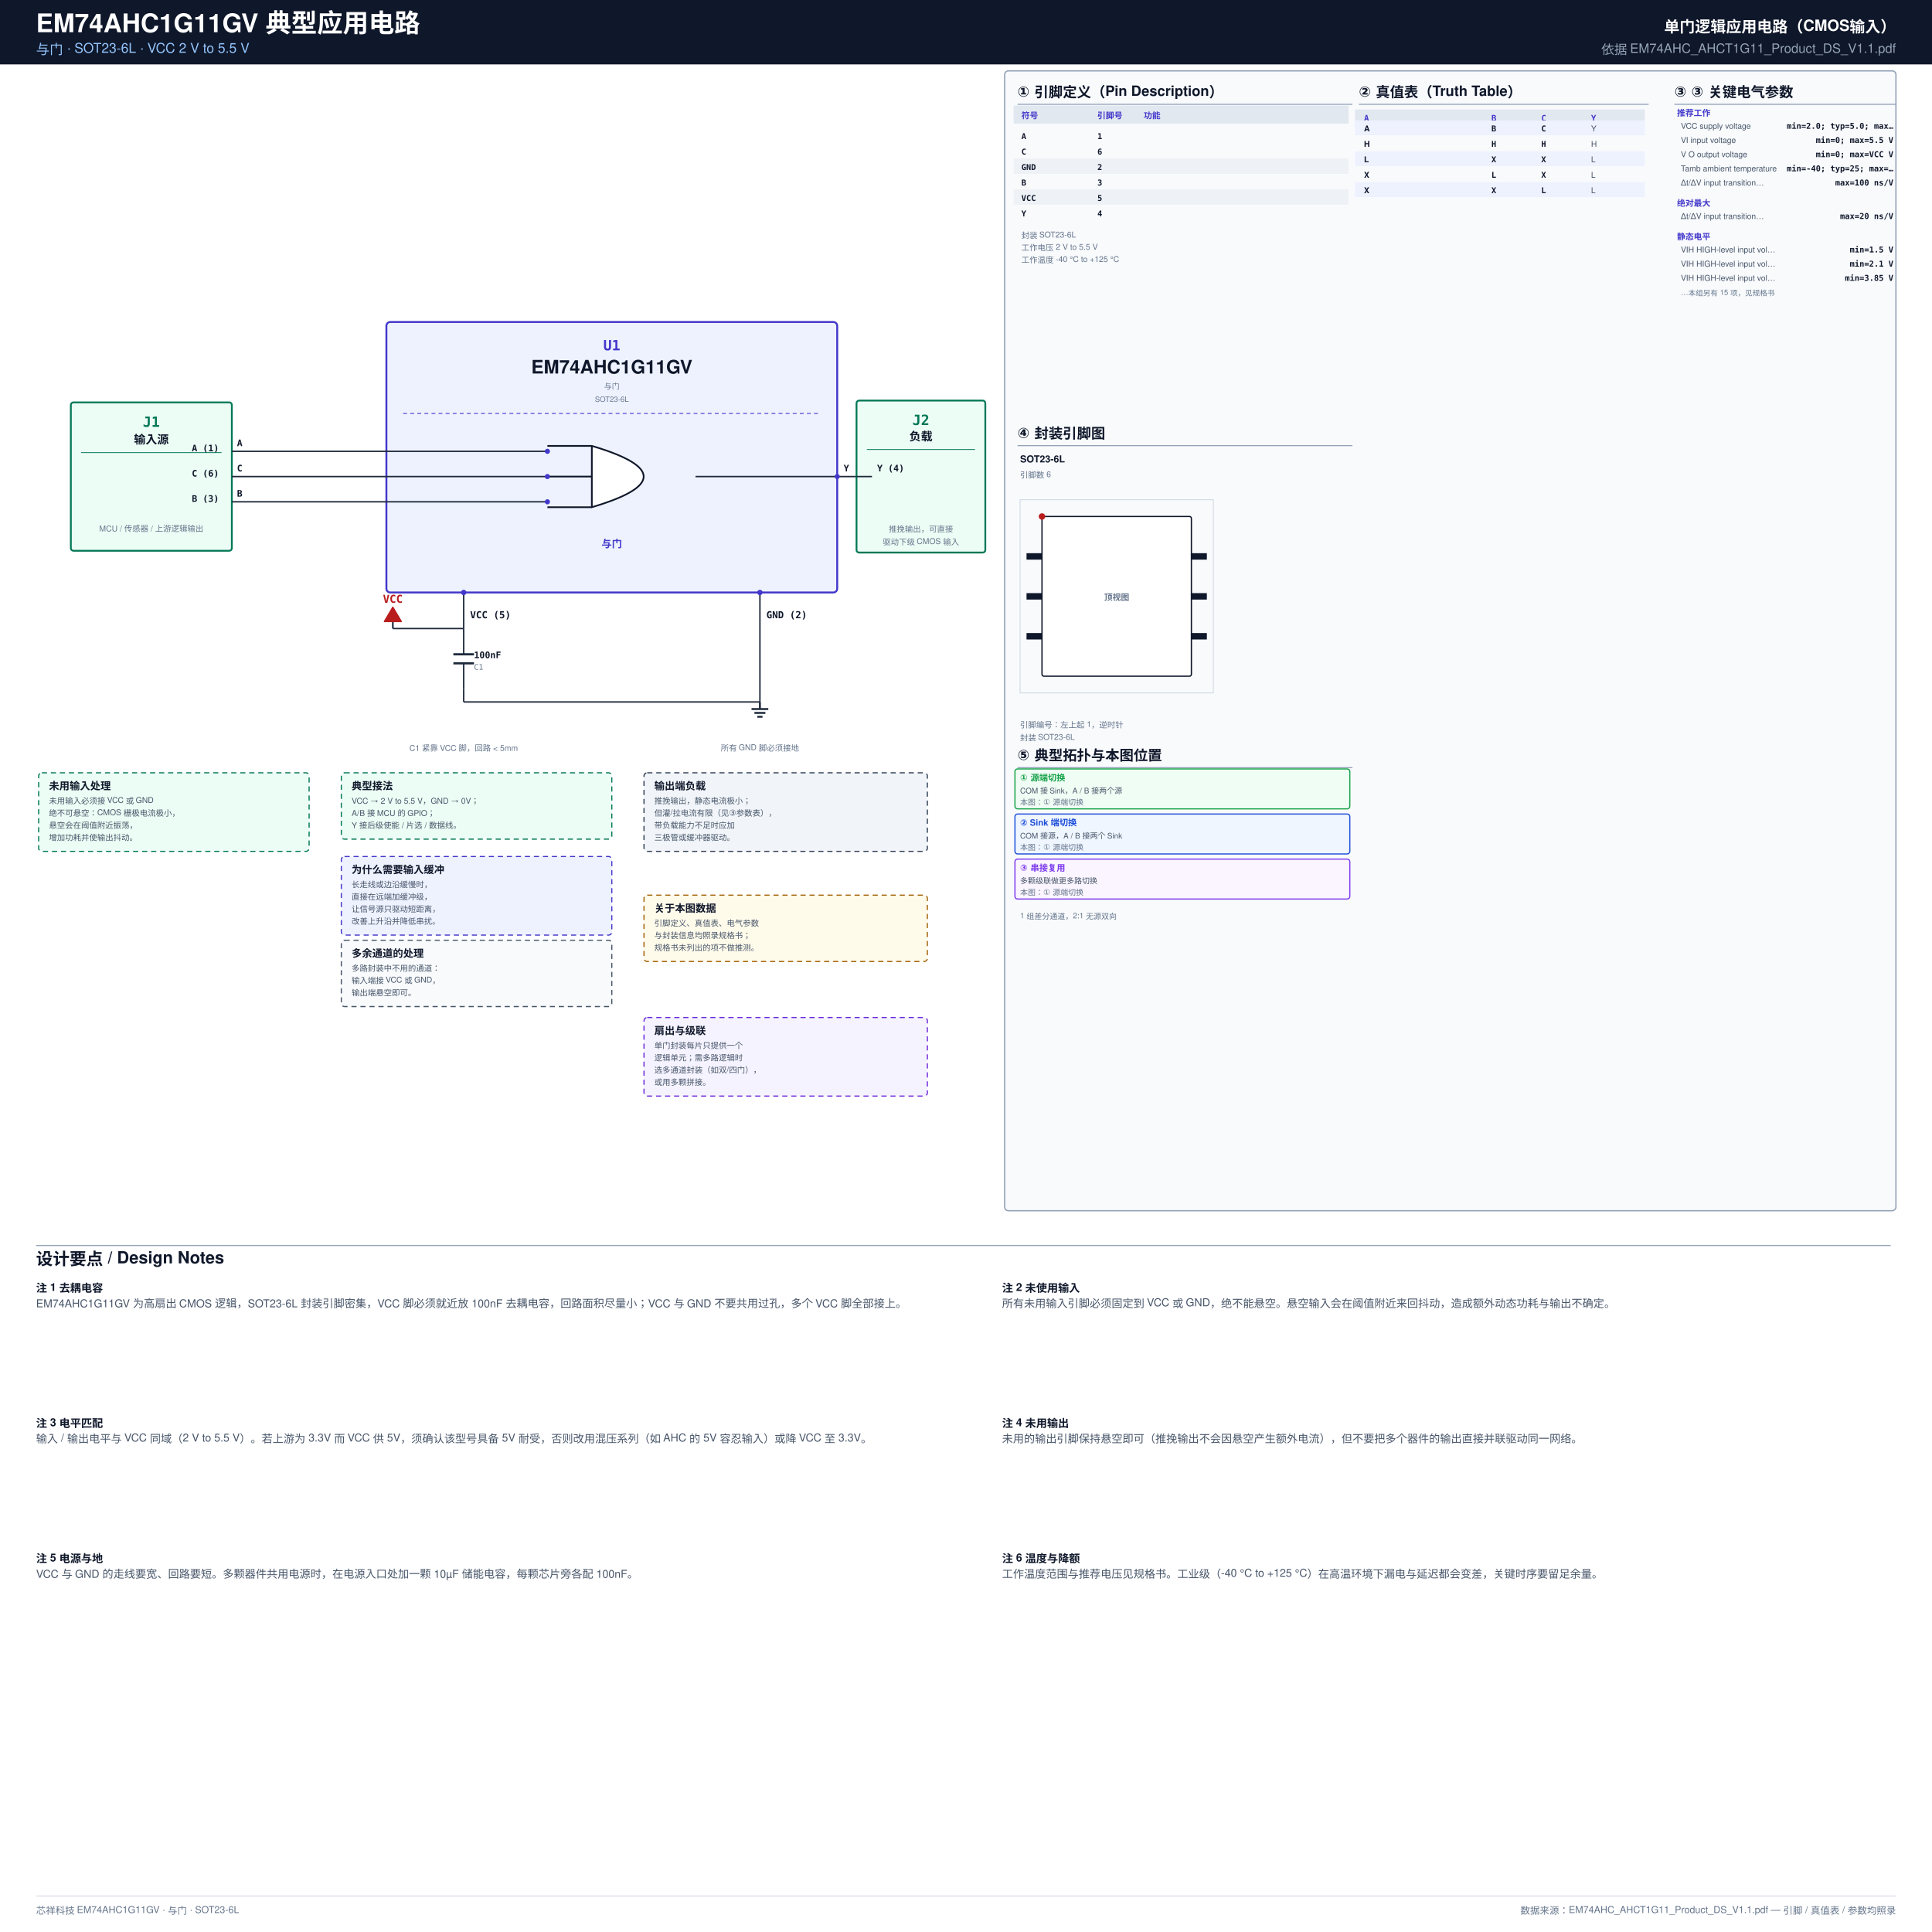
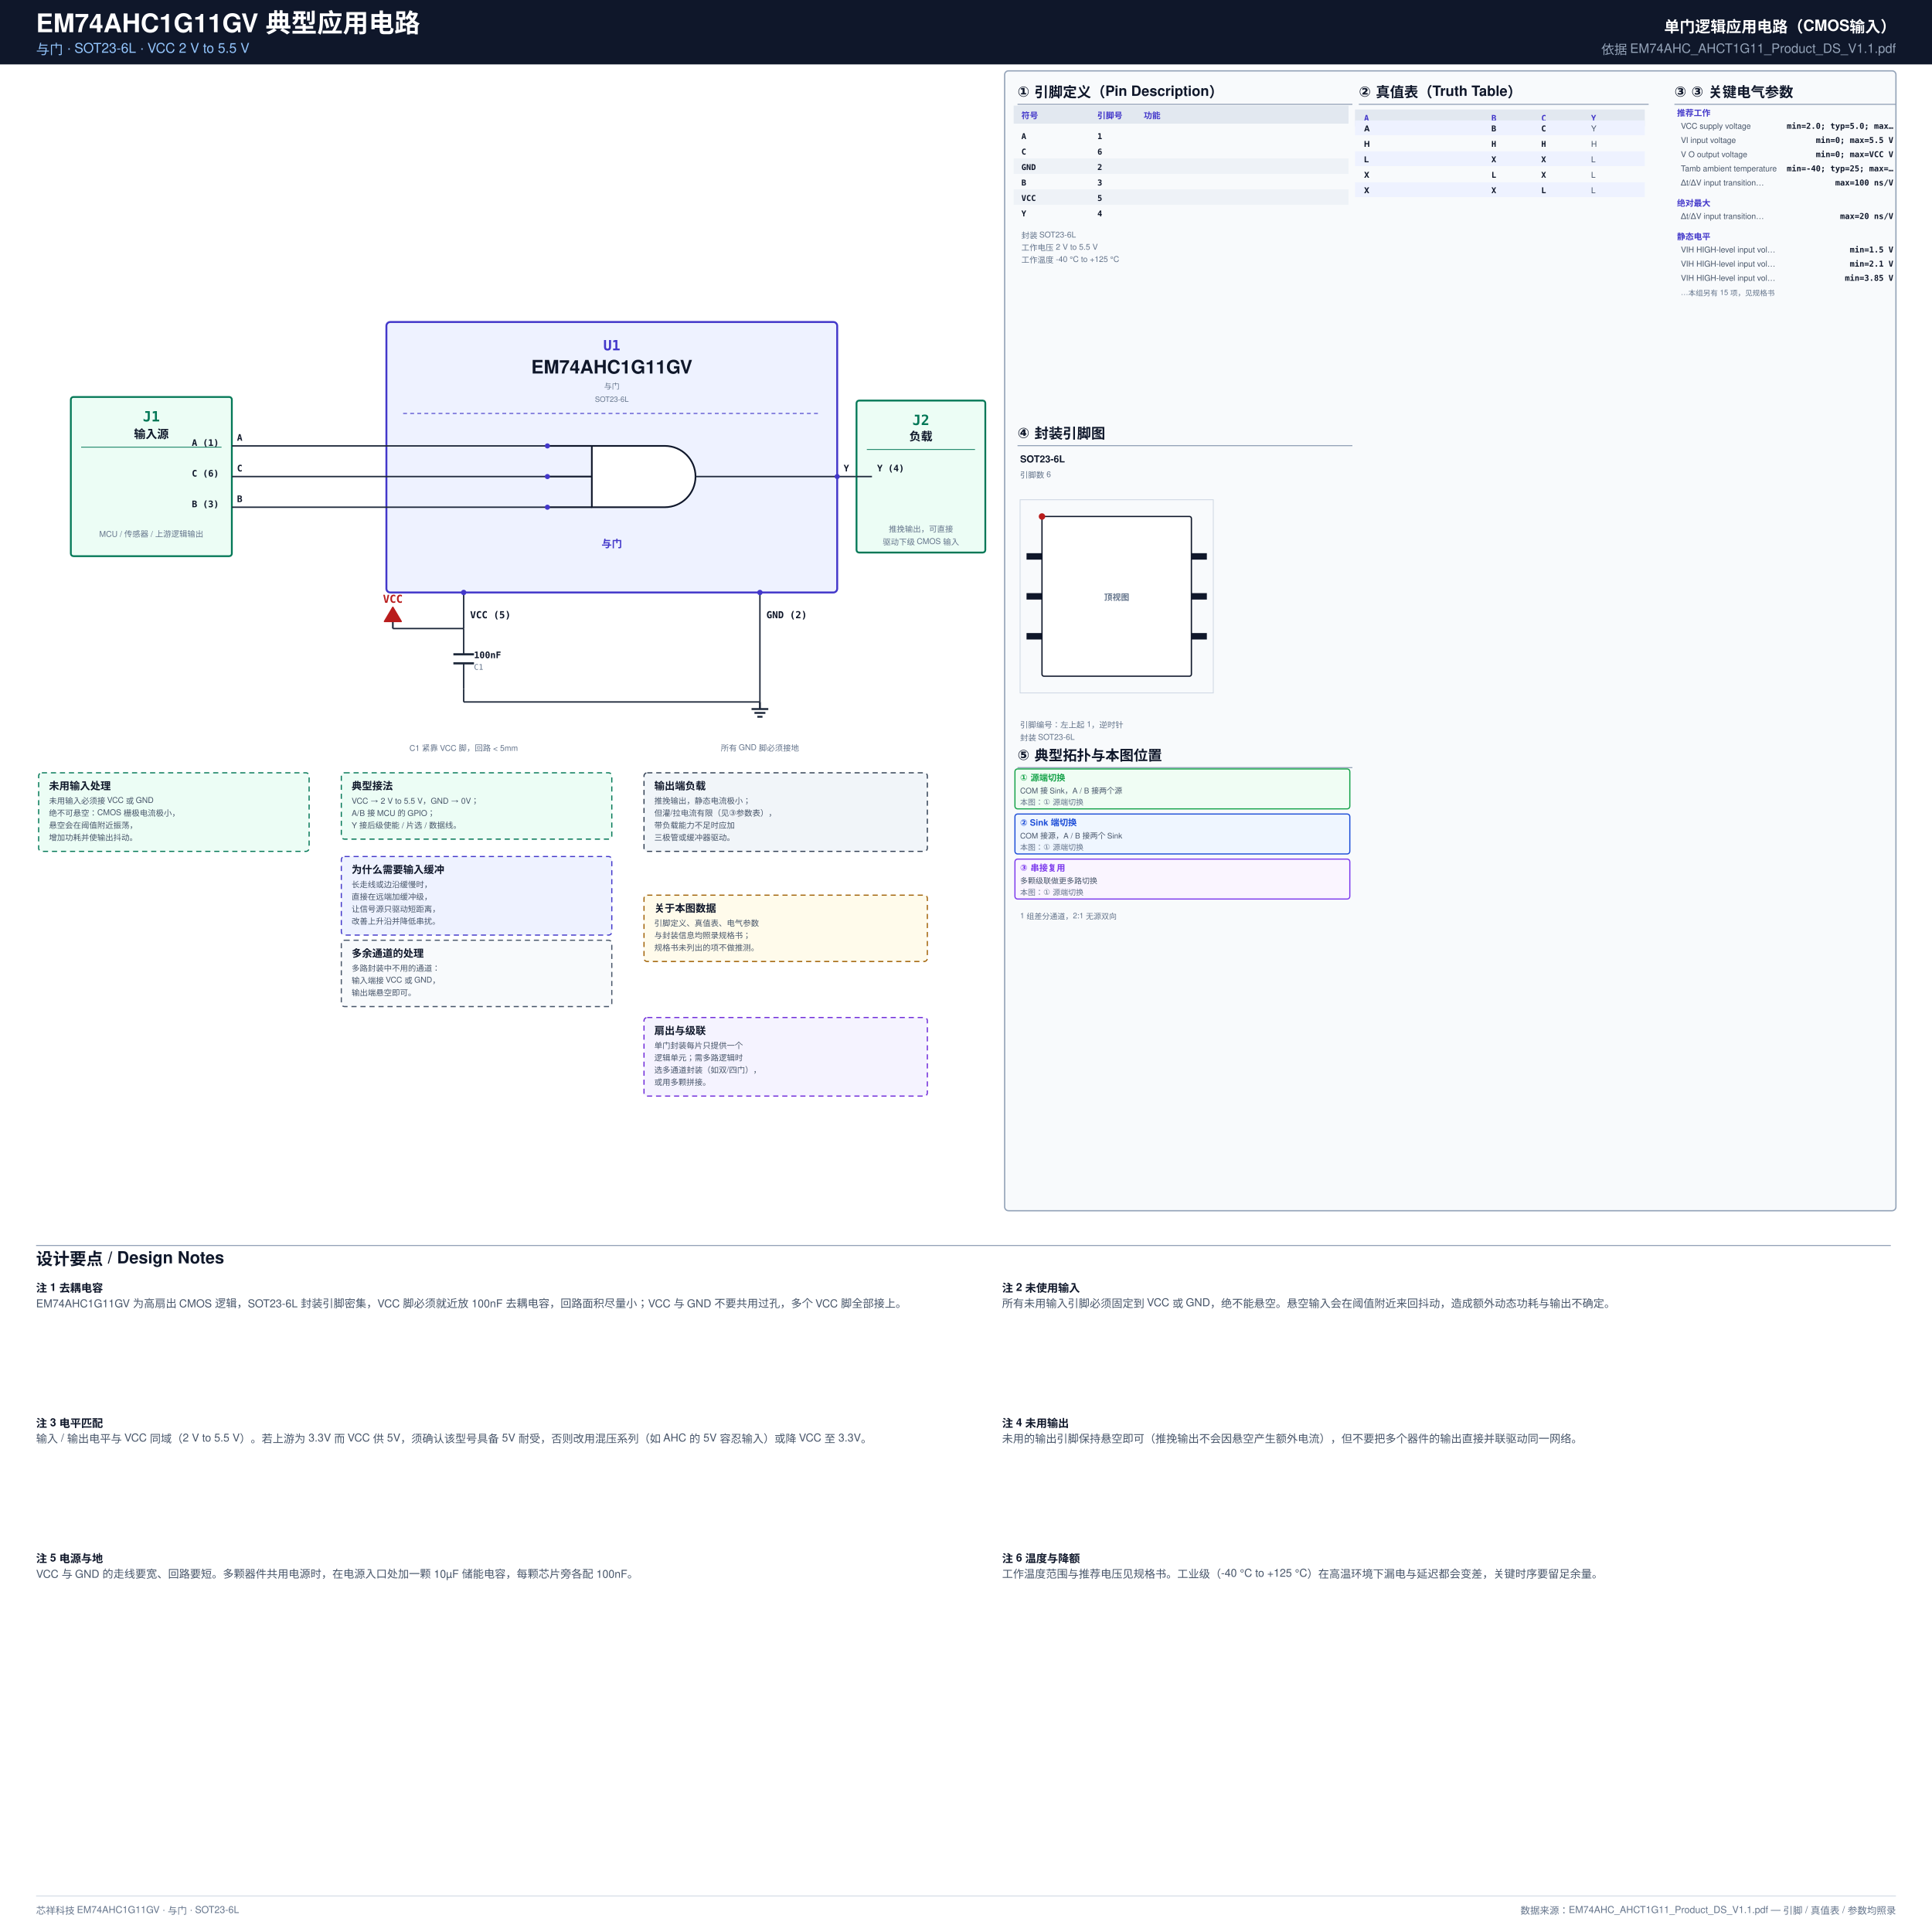
<svg xmlns="http://www.w3.org/2000/svg" width="3000" height="3000" viewBox="0 0 3000 3000">
  <rect x="0" y="0" width="3000" height="3000" rx="0" fill="#ffffff" stroke="none" stroke-width="0" />
  <rect x="0" y="0" width="3000" height="100" rx="0" fill="#0f172a" stroke="none" stroke-width="0" />
  <text x="56" y="50" font-family="PingFang SC, Helvetica Neue, Helvetica, Arial, sans-serif" font-size="40" fill="#ffffff" text-anchor="start" font-weight="700">EM74AHC1G11GV 典型应用电路</text>
  <text x="56" y="84" font-family="PingFang SC, Helvetica Neue, Helvetica, Arial, sans-serif" font-size="21" fill="#93c5fd" text-anchor="start" font-weight="500">与门 · SOT23-6L · VCC 2 V to 5.5 V</text>
  <text x="2944" y="50" font-family="PingFang SC, Helvetica Neue, Helvetica, Arial, sans-serif" font-size="24" fill="#ffffff" text-anchor="end" font-weight="600">单门逻辑应用电路（CMOS输入）</text>
  <text x="2944" y="84" font-family="PingFang SC, Helvetica Neue, Helvetica, Arial, sans-serif" font-size="20" fill="#94a3b8" text-anchor="end" font-weight="normal">依据 EM74AHC_AHCT1G11_Product_DS_V1.1.pdf</text>
-   <rect x="110" y="624.8" width="250" height="230.4" rx="4" fill="#ecfdf5" stroke="#047857" stroke-width="2.8" />
-   <text x="235.0" y="662.8" font-family="Menlo, Monaco, Consolas, monospace" font-size="22" fill="#047857" text-anchor="middle" font-weight="700">J1</text>
-   <text x="235.0" y="688.8" font-family="PingFang SC, Helvetica Neue, Helvetica, Arial, sans-serif" font-size="18" fill="#0f172a" text-anchor="middle" font-weight="700">输入源</text>
-   <line x1="126" y1="702.8" x2="344" y2="702.8" stroke="#047857" stroke-width="1.2" />
-   <text x="340" y="700.8" font-family="Menlo, Monaco, Consolas, monospace" font-size="14" fill="#0f172a" text-anchor="end" font-weight="600">A (1)</text>
+   <rect x="110" y="616.4" width="250" height="247.2" rx="4" fill="#ecfdf5" stroke="#047857" stroke-width="2.8" />
+   <text x="235.0" y="654.4" font-family="Menlo, Monaco, Consolas, monospace" font-size="22" fill="#047857" text-anchor="middle" font-weight="700">J1</text>
+   <text x="235.0" y="680.4" font-family="PingFang SC, Helvetica Neue, Helvetica, Arial, sans-serif" font-size="18" fill="#0f172a" text-anchor="middle" font-weight="700">输入源</text>
+   <line x1="126" y1="694.4" x2="344" y2="694.4" stroke="#047857" stroke-width="1.2" />
+   <text x="340" y="692.4" font-family="Menlo, Monaco, Consolas, monospace" font-size="14" fill="#0f172a" text-anchor="end" font-weight="600">A (1)</text>
  <text x="340" y="740.0" font-family="Menlo, Monaco, Consolas, monospace" font-size="14" fill="#0f172a" text-anchor="end" font-weight="600">C (6)</text>
-   <text x="340" y="779.2" font-family="Menlo, Monaco, Consolas, monospace" font-size="14" fill="#0f172a" text-anchor="end" font-weight="600">B (3)</text>
-   <text x="235.0" y="825.2" font-family="PingFang SC, Helvetica Neue, Helvetica, Arial, sans-serif" font-size="12.5" fill="#64748b" text-anchor="middle" font-weight="normal">MCU / 传感器 / 上游逻辑输出</text>
+   <text x="340" y="787.6" font-family="Menlo, Monaco, Consolas, monospace" font-size="14" fill="#0f172a" text-anchor="end" font-weight="600">B (3)</text>
+   <text x="235.0" y="833.6" font-family="PingFang SC, Helvetica Neue, Helvetica, Arial, sans-serif" font-size="12.5" fill="#64748b" text-anchor="middle" font-weight="normal">MCU / 传感器 / 上游逻辑输出</text>
  <rect x="600" y="500" width="700" height="420" rx="6" fill="#eef2ff" stroke="#4338ca" stroke-width="3.0" />
  <text x="950.0" y="544" font-family="Menlo, Monaco, Consolas, monospace" font-size="22" fill="#4338ca" text-anchor="middle" font-weight="700">U1</text>
  <text x="950.0" y="580" font-family="PingFang SC, Helvetica Neue, Helvetica, Arial, sans-serif" font-size="29" fill="#0f172a" text-anchor="middle" font-weight="700">EM74AHC1G11GV</text>
  <text x="950.0" y="604" font-family="PingFang SC, Helvetica Neue, Helvetica, Arial, sans-serif" font-size="12" fill="#64748b" text-anchor="middle" font-weight="normal">与门</text>
  <text x="950.0" y="624" font-family="PingFang SC, Helvetica Neue, Helvetica, Arial, sans-serif" font-size="11.5" fill="#64748b" text-anchor="middle" font-weight="normal">SOT23-6L</text>
  <line x1="626" y1="642" x2="1274" y2="642" stroke="#4338ca" stroke-width="1.4" stroke-dasharray="6 5" />
  <line x1="850" y1="692.4" x2="919.0" y2="692.4" stroke="#0f172a" stroke-width="2.6" />
  <line x1="850" y1="787.6" x2="919.0" y2="787.6" stroke="#0f172a" stroke-width="2.6" />
  <line x1="850" y1="740.0" x2="919.0" y2="740.0" stroke="#0f172a" stroke-width="2.6" />
-   <path d="M919.0,692.4 L919.0,787.6 Q1080,740.0 919.0,692.4 Z" stroke="#0f172a" stroke-width="2.6" fill="#ffffff" stroke-linejoin="round" stroke-linecap="round" />
+   <path d="M919.0,692.4 L1032.4,692.4 A47.6,47.6 0 0 1 1032.4,787.6 L919.0,787.6 Z" stroke="#0f172a" stroke-width="2.6" fill="#ffffff" stroke-linejoin="round" stroke-linecap="round" />
  <text x="950.0" y="850" font-family="PingFang SC, Helvetica Neue, Helvetica, Arial, sans-serif" font-size="16" fill="#4338ca" text-anchor="middle" font-weight="700">与门</text>
-   <line x1="360" y1="700.8" x2="850" y2="700.8" stroke="#1e293b" stroke-width="2.2" />
-   <circle cx="850" cy="700.8" r="4.0" fill="#4338ca" />
-   <text x="368" y="692.8" font-family="Menlo, Monaco, Consolas, monospace" font-size="14" fill="#0f172a" text-anchor="start" font-weight="600">A</text>
+   <line x1="360" y1="692.4" x2="850" y2="692.4" stroke="#1e293b" stroke-width="2.2" />
+   <circle cx="850" cy="692.4" r="4.0" fill="#4338ca" />
+   <text x="368" y="684.4" font-family="Menlo, Monaco, Consolas, monospace" font-size="14" fill="#0f172a" text-anchor="start" font-weight="600">A</text>
  <line x1="360" y1="740.0" x2="850" y2="740.0" stroke="#1e293b" stroke-width="2.2" />
  <circle cx="850" cy="740.0" r="4.0" fill="#4338ca" />
  <text x="368" y="732.0" font-family="Menlo, Monaco, Consolas, monospace" font-size="14" fill="#0f172a" text-anchor="start" font-weight="600">C</text>
-   <line x1="360" y1="779.2" x2="850" y2="779.2" stroke="#1e293b" stroke-width="2.2" />
-   <circle cx="850" cy="779.2" r="4.0" fill="#4338ca" />
-   <text x="368" y="771.2" font-family="Menlo, Monaco, Consolas, monospace" font-size="14" fill="#0f172a" text-anchor="start" font-weight="600">B</text>
+   <line x1="360" y1="787.6" x2="850" y2="787.6" stroke="#1e293b" stroke-width="2.2" />
+   <circle cx="850" cy="787.6" r="4.0" fill="#4338ca" />
+   <text x="368" y="779.6" font-family="Menlo, Monaco, Consolas, monospace" font-size="14" fill="#0f172a" text-anchor="start" font-weight="600">B</text>
  <line x1="1080" y1="740.0" x2="1300" y2="740.0" stroke="#1e293b" stroke-width="2.2" />
  <line x1="1300" y1="740.0" x2="1330" y2="740.0" stroke="#1e293b" stroke-width="2.2" />
  <circle cx="1300" cy="740.0" r="4.0" fill="#4338ca" />
  <text x="1310" y="732.0" font-family="Menlo, Monaco, Consolas, monospace" font-size="14" fill="#0f172a" text-anchor="start" font-weight="600">Y (4)</text>
  <line x1="720" y1="920" x2="720" y2="976" stroke="#1e293b" stroke-width="2.2" />
  <circle cx="720" cy="920" r="4.2" fill="#4338ca" />
  <text x="730" y="960" font-family="Menlo, Monaco, Consolas, monospace" font-size="15" fill="#0f172a" text-anchor="start" font-weight="600">VCC (5)</text>
  <line x1="610" y1="976" x2="720" y2="976" stroke="#1e293b" stroke-width="2.2" />
  <line x1="610" y1="976" x2="610" y2="965" stroke="#1e293b" stroke-width="2.6" />
  <path d="M597,965 L623,965 L610,943 Z" stroke="#b91c1c" stroke-width="2.2" fill="#b91c1c" stroke-linejoin="round" stroke-linecap="round" />
  <text x="610" y="936" font-family="Menlo, Monaco, Consolas, monospace" font-size="17" fill="#b91c1c" text-anchor="middle" font-weight="700">VCC</text>
  <line x1="720" y1="976" x2="720" y2="1016.0" stroke="#1e293b" stroke-width="2.2" />
  <line x1="704.0" y1="1016.0" x2="736.0" y2="1016.0" stroke="#1e293b" stroke-width="3.4" />
  <line x1="704.0" y1="1030.0" x2="736.0" y2="1030.0" stroke="#1e293b" stroke-width="3.4" />
  <line x1="720" y1="1030.0" x2="720" y2="1070" stroke="#1e293b" stroke-width="2.2" />
  <text x="736" y="1022.0" font-family="Menlo, Monaco, Consolas, monospace" font-size="14" fill="#0f172a" text-anchor="start" font-weight="700">100nF</text>
  <text x="736" y="1040.0" font-family="Menlo, Monaco, Consolas, monospace" font-size="12" fill="#64748b" text-anchor="start" font-weight="500">C1</text>
  <line x1="720" y1="1070" x2="720" y2="1090" stroke="#1e293b" stroke-width="2.2" />
  <text x="720" y="1166" font-family="PingFang SC, Helvetica Neue, Helvetica, Arial, sans-serif" font-size="12.5" fill="#64748b" text-anchor="middle" font-weight="normal">C1 紧靠 VCC 脚，回路 &lt; 5mm</text>
  <line x1="1180" y1="920" x2="1180" y2="1090" stroke="#1e293b" stroke-width="2.2" />
  <circle cx="1180" cy="920" r="4.2" fill="#4338ca" />
  <text x="1190" y="960" font-family="Menlo, Monaco, Consolas, monospace" font-size="15" fill="#0f172a" text-anchor="start" font-weight="600">GND (2)</text>
  <line x1="1180" y1="1090" x2="1180" y2="1101.0" stroke="#1e293b" stroke-width="3.0" />
  <line x1="1167.0" y1="1101.0" x2="1193.0" y2="1101.0" stroke="#1e293b" stroke-width="3.0" />
  <line x1="1171.5" y1="1107.0" x2="1188.5" y2="1107.0" stroke="#1e293b" stroke-width="3.0" />
  <line x1="1176.0" y1="1113.0" x2="1184.0" y2="1113.0" stroke="#1e293b" stroke-width="3.0" />
  <text x="1180" y="1166" font-family="PingFang SC, Helvetica Neue, Helvetica, Arial, sans-serif" font-size="12.5" fill="#64748b" text-anchor="middle" font-weight="normal">所有 GND 脚必须接地</text>
  <line x1="720" y1="1090" x2="1180" y2="1090" stroke="#1e293b" stroke-width="2.2" />
  <rect x="1330" y="622.0" width="200" height="236" rx="4" fill="#ecfdf5" stroke="#047857" stroke-width="2.8" />
  <text x="1430.0" y="660.0" font-family="Menlo, Monaco, Consolas, monospace" font-size="22" fill="#047857" text-anchor="middle" font-weight="700">J2</text>
  <text x="1430.0" y="684.0" font-family="PingFang SC, Helvetica Neue, Helvetica, Arial, sans-serif" font-size="18" fill="#0f172a" text-anchor="middle" font-weight="700">负载</text>
  <line x1="1346" y1="698.0" x2="1514" y2="698.0" stroke="#047857" stroke-width="1.2" />
  <line x1="1330" y1="740.0" x2="1354" y2="740.0" stroke="#1e293b" stroke-width="2.2" />
  <text x="1362" y="732.0" font-family="Menlo, Monaco, Consolas, monospace" font-size="14" fill="#0f172a" text-anchor="start" font-weight="600">Y (4)</text>
  <text x="1430.0" y="826.0" font-family="PingFang SC, Helvetica Neue, Helvetica, Arial, sans-serif" font-size="12.5" fill="#64748b" text-anchor="middle" font-weight="normal">推挽输出，可直接</text>
  <text x="1430.0" y="846.0" font-family="PingFang SC, Helvetica Neue, Helvetica, Arial, sans-serif" font-size="12.5" fill="#64748b" text-anchor="middle" font-weight="normal">驱动下级 CMOS 输入</text>
  <rect x="60" y="1200" width="420" height="122" rx="5" fill="#ecfdf5" stroke="#047857" stroke-width="1.8" stroke-dasharray="8 6" />
  <text x="76" y="1226" font-family="PingFang SC, Helvetica Neue, Helvetica, Arial, sans-serif" font-size="16" fill="#0f172a" text-anchor="start" font-weight="700">未用输入处理</text>
  <text x="76" y="1248" font-family="PingFang SC, Helvetica Neue, Helvetica, Arial, sans-serif" font-size="12.5" fill="#475569" text-anchor="start" font-weight="normal">未用输入必须接 VCC 或 GND</text>
  <text x="76" y="1267" font-family="PingFang SC, Helvetica Neue, Helvetica, Arial, sans-serif" font-size="12.5" fill="#475569" text-anchor="start" font-weight="normal">绝不可悬空：CMOS 栅极电流极小，</text>
  <text x="76" y="1286" font-family="PingFang SC, Helvetica Neue, Helvetica, Arial, sans-serif" font-size="12.5" fill="#475569" text-anchor="start" font-weight="normal">悬空会在阈值附近振荡，</text>
  <text x="76" y="1305" font-family="PingFang SC, Helvetica Neue, Helvetica, Arial, sans-serif" font-size="12.5" fill="#475569" text-anchor="start" font-weight="normal">增加功耗并使输出抖动。</text>
  <rect x="530" y="1200" width="420" height="103" rx="5" fill="#ecfdf5" stroke="#047857" stroke-width="1.8" stroke-dasharray="8 6" />
  <text x="546" y="1226" font-family="PingFang SC, Helvetica Neue, Helvetica, Arial, sans-serif" font-size="16" fill="#0f172a" text-anchor="start" font-weight="700">典型接法</text>
  <text x="546" y="1248" font-family="PingFang SC, Helvetica Neue, Helvetica, Arial, sans-serif" font-size="12.5" fill="#475569" text-anchor="start" font-weight="normal">VCC → 2 V to 5.5 V，GND → 0V；</text>
  <text x="546" y="1267" font-family="PingFang SC, Helvetica Neue, Helvetica, Arial, sans-serif" font-size="12.5" fill="#475569" text-anchor="start" font-weight="normal">A/B 接 MCU 的 GPIO；</text>
  <text x="546" y="1286" font-family="PingFang SC, Helvetica Neue, Helvetica, Arial, sans-serif" font-size="12.5" fill="#475569" text-anchor="start" font-weight="normal">Y 接后级使能 / 片选 / 数据线。</text>
  <rect x="530" y="1330" width="420" height="122" rx="5" fill="#eef2ff" stroke="#4338ca" stroke-width="1.8" stroke-dasharray="8 6" />
  <text x="546" y="1356" font-family="PingFang SC, Helvetica Neue, Helvetica, Arial, sans-serif" font-size="16" fill="#0f172a" text-anchor="start" font-weight="700">为什么需要输入缓冲</text>
  <text x="546" y="1378" font-family="PingFang SC, Helvetica Neue, Helvetica, Arial, sans-serif" font-size="12.5" fill="#475569" text-anchor="start" font-weight="normal">长走线或边沿缓慢时，</text>
  <text x="546" y="1397" font-family="PingFang SC, Helvetica Neue, Helvetica, Arial, sans-serif" font-size="12.5" fill="#475569" text-anchor="start" font-weight="normal">直接在远端加缓冲级，</text>
  <text x="546" y="1416" font-family="PingFang SC, Helvetica Neue, Helvetica, Arial, sans-serif" font-size="12.5" fill="#475569" text-anchor="start" font-weight="normal">让信号源只驱动短距离，</text>
  <text x="546" y="1435" font-family="PingFang SC, Helvetica Neue, Helvetica, Arial, sans-serif" font-size="12.5" fill="#475569" text-anchor="start" font-weight="normal">改善上升沿并降低串扰。</text>
  <rect x="530" y="1460" width="420" height="103" rx="5" fill="#f8fafc" stroke="#475569" stroke-width="1.8" stroke-dasharray="8 6" />
  <text x="546" y="1486" font-family="PingFang SC, Helvetica Neue, Helvetica, Arial, sans-serif" font-size="16" fill="#0f172a" text-anchor="start" font-weight="700">多余通道的处理</text>
  <text x="546" y="1508" font-family="PingFang SC, Helvetica Neue, Helvetica, Arial, sans-serif" font-size="12.5" fill="#475569" text-anchor="start" font-weight="normal">多路封装中不用的通道：</text>
  <text x="546" y="1527" font-family="PingFang SC, Helvetica Neue, Helvetica, Arial, sans-serif" font-size="12.5" fill="#475569" text-anchor="start" font-weight="normal">输入端接 VCC 或 GND，</text>
  <text x="546" y="1546" font-family="PingFang SC, Helvetica Neue, Helvetica, Arial, sans-serif" font-size="12.5" fill="#475569" text-anchor="start" font-weight="normal">输出端悬空即可。</text>
  <rect x="1000" y="1200" width="440" height="122" rx="5" fill="#f1f5f9" stroke="#334155" stroke-width="1.8" stroke-dasharray="8 6" />
  <text x="1016" y="1226" font-family="PingFang SC, Helvetica Neue, Helvetica, Arial, sans-serif" font-size="16" fill="#0f172a" text-anchor="start" font-weight="700">输出端负载</text>
  <text x="1016" y="1248" font-family="PingFang SC, Helvetica Neue, Helvetica, Arial, sans-serif" font-size="12.5" fill="#475569" text-anchor="start" font-weight="normal">推挽输出，静态电流极小；</text>
  <text x="1016" y="1267" font-family="PingFang SC, Helvetica Neue, Helvetica, Arial, sans-serif" font-size="12.5" fill="#475569" text-anchor="start" font-weight="normal">但灌/拉电流有限（见③参数表），</text>
  <text x="1016" y="1286" font-family="PingFang SC, Helvetica Neue, Helvetica, Arial, sans-serif" font-size="12.5" fill="#475569" text-anchor="start" font-weight="normal">带负载能力不足时应加</text>
  <text x="1016" y="1305" font-family="PingFang SC, Helvetica Neue, Helvetica, Arial, sans-serif" font-size="12.5" fill="#475569" text-anchor="start" font-weight="normal">三极管或缓冲器驱动。</text>
  <rect x="1000" y="1390" width="440" height="103" rx="5" fill="#fffbeb" stroke="#a16207" stroke-width="1.8" stroke-dasharray="8 6" />
  <text x="1016" y="1416" font-family="PingFang SC, Helvetica Neue, Helvetica, Arial, sans-serif" font-size="16" fill="#0f172a" text-anchor="start" font-weight="700">关于本图数据</text>
  <text x="1016" y="1438" font-family="PingFang SC, Helvetica Neue, Helvetica, Arial, sans-serif" font-size="12.5" fill="#475569" text-anchor="start" font-weight="normal">引脚定义、真值表、电气参数</text>
  <text x="1016" y="1457" font-family="PingFang SC, Helvetica Neue, Helvetica, Arial, sans-serif" font-size="12.5" fill="#475569" text-anchor="start" font-weight="normal">与封装信息均照录规格书；</text>
  <text x="1016" y="1476" font-family="PingFang SC, Helvetica Neue, Helvetica, Arial, sans-serif" font-size="12.5" fill="#475569" text-anchor="start" font-weight="normal">规格书未列出的项不做推测。</text>
  <rect x="1000" y="1580" width="440" height="122" rx="5" fill="#f5f3ff" stroke="#6d28d9" stroke-width="1.8" stroke-dasharray="8 6" />
  <text x="1016" y="1606" font-family="PingFang SC, Helvetica Neue, Helvetica, Arial, sans-serif" font-size="16" fill="#0f172a" text-anchor="start" font-weight="700">扇出与级联</text>
  <text x="1016" y="1628" font-family="PingFang SC, Helvetica Neue, Helvetica, Arial, sans-serif" font-size="12.5" fill="#475569" text-anchor="start" font-weight="normal">单门封装每片只提供一个</text>
  <text x="1016" y="1647" font-family="PingFang SC, Helvetica Neue, Helvetica, Arial, sans-serif" font-size="12.5" fill="#475569" text-anchor="start" font-weight="normal">逻辑单元；需多路逻辑时</text>
  <text x="1016" y="1666" font-family="PingFang SC, Helvetica Neue, Helvetica, Arial, sans-serif" font-size="12.5" fill="#475569" text-anchor="start" font-weight="normal">选多通道封装（如双/四门），</text>
  <text x="1016" y="1685" font-family="PingFang SC, Helvetica Neue, Helvetica, Arial, sans-serif" font-size="12.5" fill="#475569" text-anchor="start" font-weight="normal">或用多颗拼接。</text>
  <rect x="1560" y="110" width="1384" height="1770" rx="6" fill="#f8fafc" stroke="#94a3b8" stroke-width="2.0" />
  <text x="1580" y="150" font-family="PingFang SC, Helvetica Neue, Helvetica, Arial, sans-serif" font-size="22" fill="#0f172a" text-anchor="start" font-weight="700">① 引脚定义（Pin Description）</text>
  <line x1="1580" y1="162" x2="2100" y2="162" stroke="#94a3b8" stroke-width="1.6" />
  <rect x="1574.0" y="164" width="520.0" height="28" rx="0" fill="#e2e8f0" stroke="none" stroke-width="0" />
  <text x="1586.0" y="184" font-family="Menlo, Monaco, Consolas, monospace" font-size="13" fill="#4338ca" text-anchor="start" font-weight="700">符号</text>
  <text x="1704.0" y="184" font-family="Menlo, Monaco, Consolas, monospace" font-size="13" fill="#4338ca" text-anchor="start" font-weight="700">引脚号</text>
  <text x="1776.0" y="184" font-family="Menlo, Monaco, Consolas, monospace" font-size="13" fill="#4338ca" text-anchor="start" font-weight="700">功能</text>
  <text x="1586.0" y="216" font-family="Menlo, Monaco, Consolas, monospace" font-size="12.5" fill="#0f172a" text-anchor="start" font-weight="600">A</text>
  <text x="1704.0" y="216" font-family="Menlo, Monaco, Consolas, monospace" font-size="12.5" fill="#0f172a" text-anchor="start" font-weight="600">1</text>
  <text x="1586.0" y="240" font-family="Menlo, Monaco, Consolas, monospace" font-size="12.5" fill="#0f172a" text-anchor="start" font-weight="600">C</text>
  <text x="1704.0" y="240" font-family="Menlo, Monaco, Consolas, monospace" font-size="12.5" fill="#0f172a" text-anchor="start" font-weight="600">6</text>
  <rect x="1574.0" y="246" width="520.0" height="24" rx="0" fill="#eef2f7" stroke="none" stroke-width="0" />
  <text x="1586.0" y="264" font-family="Menlo, Monaco, Consolas, monospace" font-size="12.5" fill="#0f172a" text-anchor="start" font-weight="600">GND</text>
  <text x="1704.0" y="264" font-family="Menlo, Monaco, Consolas, monospace" font-size="12.5" fill="#0f172a" text-anchor="start" font-weight="600">2</text>
  <text x="1586.0" y="288" font-family="Menlo, Monaco, Consolas, monospace" font-size="12.5" fill="#0f172a" text-anchor="start" font-weight="600">B</text>
  <text x="1704.0" y="288" font-family="Menlo, Monaco, Consolas, monospace" font-size="12.5" fill="#0f172a" text-anchor="start" font-weight="600">3</text>
  <rect x="1574.0" y="294" width="520.0" height="24" rx="0" fill="#eef2f7" stroke="none" stroke-width="0" />
  <text x="1586.0" y="312" font-family="Menlo, Monaco, Consolas, monospace" font-size="12.5" fill="#0f172a" text-anchor="start" font-weight="600">VCC</text>
  <text x="1704.0" y="312" font-family="Menlo, Monaco, Consolas, monospace" font-size="12.5" fill="#0f172a" text-anchor="start" font-weight="600">5</text>
  <text x="1586.0" y="336" font-family="Menlo, Monaco, Consolas, monospace" font-size="12.5" fill="#0f172a" text-anchor="start" font-weight="600">Y</text>
  <text x="1704.0" y="336" font-family="Menlo, Monaco, Consolas, monospace" font-size="12.5" fill="#0f172a" text-anchor="start" font-weight="600">4</text>
  <text x="1586" y="370" font-family="PingFang SC, Helvetica Neue, Helvetica, Arial, sans-serif" font-size="12.5" fill="#64748b" text-anchor="start" font-weight="normal">封装 SOT23-6L</text>
  <text x="1586" y="389" font-family="PingFang SC, Helvetica Neue, Helvetica, Arial, sans-serif" font-size="12.5" fill="#64748b" text-anchor="start" font-weight="normal">工作电压 2 V to 5.5 V</text>
  <text x="1586" y="408" font-family="PingFang SC, Helvetica Neue, Helvetica, Arial, sans-serif" font-size="12.5" fill="#64748b" text-anchor="start" font-weight="normal">工作温度 -40 °C to +125 °C</text>
  <text x="2110" y="150" font-family="PingFang SC, Helvetica Neue, Helvetica, Arial, sans-serif" font-size="22" fill="#0f172a" text-anchor="start" font-weight="700">② 真值表（Truth Table）</text>
  <line x1="2110" y1="162" x2="2560" y2="162" stroke="#94a3b8" stroke-width="1.6" />
  <rect x="2104" y="170" width="450" height="26" rx="0" fill="#e2e8f0" stroke="none" stroke-width="0" />
  <text x="2118" y="188" font-family="Menlo, Monaco, Consolas, monospace" font-size="13" fill="#4338ca" text-anchor="start" font-weight="700">A</text>
  <text x="2315.8" y="188" font-family="Menlo, Monaco, Consolas, monospace" font-size="13" fill="#4338ca" text-anchor="start" font-weight="700">B</text>
  <text x="2393.2" y="188" font-family="Menlo, Monaco, Consolas, monospace" font-size="13" fill="#4338ca" text-anchor="start" font-weight="700">C</text>
  <text x="2470.6" y="188" font-family="Menlo, Monaco, Consolas, monospace" font-size="13" fill="#4338ca" text-anchor="start" font-weight="700">Y</text>
  <rect x="2104" y="187" width="450" height="23" rx="0" fill="#eef2ff" stroke="none" stroke-width="0" />
  <text x="2118" y="204" font-family="PingFang SC, Helvetica Neue, Helvetica, Arial, sans-serif" font-size="12.5" fill="#0f172a" text-anchor="start" font-weight="600">A</text>
  <text x="2315.8" y="204" font-family="Menlo, Monaco, Consolas, monospace" font-size="12.5" fill="#0f172a" text-anchor="start" font-weight="600">B</text>
  <text x="2393.2" y="204" font-family="Menlo, Monaco, Consolas, monospace" font-size="12.5" fill="#0f172a" text-anchor="start" font-weight="600">C</text>
  <text x="2470.6" y="204" font-family="PingFang SC, Helvetica Neue, Helvetica, Arial, sans-serif" font-size="12.5" fill="#475569" text-anchor="start" font-weight="400">Y</text>
  <text x="2118" y="228" font-family="PingFang SC, Helvetica Neue, Helvetica, Arial, sans-serif" font-size="12.5" fill="#0f172a" text-anchor="start" font-weight="600">H</text>
  <text x="2315.8" y="228" font-family="Menlo, Monaco, Consolas, monospace" font-size="12.5" fill="#0f172a" text-anchor="start" font-weight="600">H</text>
  <text x="2393.2" y="228" font-family="Menlo, Monaco, Consolas, monospace" font-size="12.5" fill="#0f172a" text-anchor="start" font-weight="600">H</text>
  <text x="2470.6" y="228" font-family="PingFang SC, Helvetica Neue, Helvetica, Arial, sans-serif" font-size="12.5" fill="#475569" text-anchor="start" font-weight="400">H</text>
  <rect x="2104" y="235" width="450" height="23" rx="0" fill="#eef2ff" stroke="none" stroke-width="0" />
  <text x="2118" y="252" font-family="PingFang SC, Helvetica Neue, Helvetica, Arial, sans-serif" font-size="12.5" fill="#0f172a" text-anchor="start" font-weight="600">L</text>
  <text x="2315.8" y="252" font-family="Menlo, Monaco, Consolas, monospace" font-size="12.5" fill="#0f172a" text-anchor="start" font-weight="600">X</text>
  <text x="2393.2" y="252" font-family="Menlo, Monaco, Consolas, monospace" font-size="12.5" fill="#0f172a" text-anchor="start" font-weight="600">X</text>
  <text x="2470.6" y="252" font-family="PingFang SC, Helvetica Neue, Helvetica, Arial, sans-serif" font-size="12.5" fill="#475569" text-anchor="start" font-weight="400">L</text>
  <text x="2118" y="276" font-family="PingFang SC, Helvetica Neue, Helvetica, Arial, sans-serif" font-size="12.5" fill="#0f172a" text-anchor="start" font-weight="600">X</text>
  <text x="2315.8" y="276" font-family="Menlo, Monaco, Consolas, monospace" font-size="12.5" fill="#0f172a" text-anchor="start" font-weight="600">L</text>
  <text x="2393.2" y="276" font-family="Menlo, Monaco, Consolas, monospace" font-size="12.5" fill="#0f172a" text-anchor="start" font-weight="600">X</text>
  <text x="2470.6" y="276" font-family="PingFang SC, Helvetica Neue, Helvetica, Arial, sans-serif" font-size="12.5" fill="#475569" text-anchor="start" font-weight="400">L</text>
  <rect x="2104" y="283" width="450" height="23" rx="0" fill="#eef2ff" stroke="none" stroke-width="0" />
  <text x="2118" y="300" font-family="PingFang SC, Helvetica Neue, Helvetica, Arial, sans-serif" font-size="12.5" fill="#0f172a" text-anchor="start" font-weight="600">X</text>
  <text x="2315.8" y="300" font-family="Menlo, Monaco, Consolas, monospace" font-size="12.5" fill="#0f172a" text-anchor="start" font-weight="600">X</text>
  <text x="2393.2" y="300" font-family="Menlo, Monaco, Consolas, monospace" font-size="12.5" fill="#0f172a" text-anchor="start" font-weight="600">L</text>
  <text x="2470.6" y="300" font-family="PingFang SC, Helvetica Neue, Helvetica, Arial, sans-serif" font-size="12.5" fill="#475569" text-anchor="start" font-weight="400">L</text>
  <text x="2600" y="150" font-family="PingFang SC, Helvetica Neue, Helvetica, Arial, sans-serif" font-size="22" fill="#0f172a" text-anchor="start" font-weight="700">③ ③ 关键电气参数</text>
  <line x1="2600" y1="162" x2="2944" y2="162" stroke="#94a3b8" stroke-width="1.6" />
  <text x="2604" y="180" font-family="PingFang SC, Helvetica Neue, Helvetica, Arial, sans-serif" font-size="13" fill="#4338ca" text-anchor="start" font-weight="700">推荐工作</text>
  <text x="2610" y="200" font-family="PingFang SC, Helvetica Neue, Helvetica, Arial, sans-serif" font-size="12.5" fill="#475569" text-anchor="start" font-weight="normal">VCC supply voltage</text>
  <text x="2940" y="200" font-family="Menlo, Monaco, Consolas, monospace" font-size="12.5" fill="#0f172a" text-anchor="end" font-weight="600">min=2.0; typ=5.0; max…</text>
  <text x="2610" y="222" font-family="PingFang SC, Helvetica Neue, Helvetica, Arial, sans-serif" font-size="12.5" fill="#475569" text-anchor="start" font-weight="normal">VI input voltage</text>
  <text x="2940" y="222" font-family="Menlo, Monaco, Consolas, monospace" font-size="12.5" fill="#0f172a" text-anchor="end" font-weight="600">min=0; max=5.5 V</text>
  <text x="2610" y="244" font-family="PingFang SC, Helvetica Neue, Helvetica, Arial, sans-serif" font-size="12.5" fill="#475569" text-anchor="start" font-weight="normal">V O output voltage</text>
  <text x="2940" y="244" font-family="Menlo, Monaco, Consolas, monospace" font-size="12.5" fill="#0f172a" text-anchor="end" font-weight="600">min=0; max=VCC V</text>
  <text x="2610" y="266" font-family="PingFang SC, Helvetica Neue, Helvetica, Arial, sans-serif" font-size="12.5" fill="#475569" text-anchor="start" font-weight="normal">Tamb ambient temperature</text>
  <text x="2940" y="266" font-family="Menlo, Monaco, Consolas, monospace" font-size="12.5" fill="#0f172a" text-anchor="end" font-weight="600">min=-40; typ=25; max=…</text>
  <text x="2610" y="288" font-family="PingFang SC, Helvetica Neue, Helvetica, Arial, sans-serif" font-size="12.5" fill="#475569" text-anchor="start" font-weight="normal">Δt/ΔV input transition…</text>
  <text x="2940" y="288" font-family="Menlo, Monaco, Consolas, monospace" font-size="12.5" fill="#0f172a" text-anchor="end" font-weight="600">max=100 ns/V</text>
  <text x="2604" y="320" font-family="PingFang SC, Helvetica Neue, Helvetica, Arial, sans-serif" font-size="13" fill="#4338ca" text-anchor="start" font-weight="700">绝对最大</text>
  <text x="2610" y="340" font-family="PingFang SC, Helvetica Neue, Helvetica, Arial, sans-serif" font-size="12.5" fill="#475569" text-anchor="start" font-weight="normal">Δt/ΔV input transition…</text>
  <text x="2940" y="340" font-family="Menlo, Monaco, Consolas, monospace" font-size="12.5" fill="#0f172a" text-anchor="end" font-weight="600">max=20 ns/V</text>
  <text x="2604" y="372" font-family="PingFang SC, Helvetica Neue, Helvetica, Arial, sans-serif" font-size="13" fill="#4338ca" text-anchor="start" font-weight="700">静态电平</text>
  <text x="2610" y="392" font-family="PingFang SC, Helvetica Neue, Helvetica, Arial, sans-serif" font-size="12.5" fill="#475569" text-anchor="start" font-weight="normal">VIH HIGH-level input vol…</text>
  <text x="2940" y="392" font-family="Menlo, Monaco, Consolas, monospace" font-size="12.5" fill="#0f172a" text-anchor="end" font-weight="600">min=1.5 V</text>
  <text x="2610" y="414" font-family="PingFang SC, Helvetica Neue, Helvetica, Arial, sans-serif" font-size="12.5" fill="#475569" text-anchor="start" font-weight="normal">VIH HIGH-level input vol…</text>
  <text x="2940" y="414" font-family="Menlo, Monaco, Consolas, monospace" font-size="12.5" fill="#0f172a" text-anchor="end" font-weight="600">min=2.1 V</text>
  <text x="2610" y="436" font-family="PingFang SC, Helvetica Neue, Helvetica, Arial, sans-serif" font-size="12.5" fill="#475569" text-anchor="start" font-weight="normal">VIH HIGH-level input vol…</text>
  <text x="2940" y="436" font-family="Menlo, Monaco, Consolas, monospace" font-size="12.5" fill="#0f172a" text-anchor="end" font-weight="600">min=3.85 V</text>
  <text x="2610" y="458" font-family="PingFang SC, Helvetica Neue, Helvetica, Arial, sans-serif" font-size="11.5" fill="#64748b" text-anchor="start" font-weight="normal">…本组另有 15 项，见规格书</text>
  <text x="1580" y="680" font-family="PingFang SC, Helvetica Neue, Helvetica, Arial, sans-serif" font-size="22" fill="#0f172a" text-anchor="start" font-weight="700">④ 封装引脚图</text>
  <line x1="1580" y1="692" x2="2100" y2="692" stroke="#94a3b8" stroke-width="1.6" />
  <text x="1584" y="718" font-family="PingFang SC, Helvetica Neue, Helvetica, Arial, sans-serif" font-size="15" fill="#0f172a" text-anchor="start" font-weight="700">SOT23-6L</text>
  <text x="1584" y="742" font-family="PingFang SC, Helvetica Neue, Helvetica, Arial, sans-serif" font-size="12.5" fill="#64748b" text-anchor="start" font-weight="normal">引脚数 6</text>
  <rect x="1584" y="776" width="300" height="300" rx="0" fill="#f8fafc" stroke="#cbd5e1" stroke-width="1.2" />
  <rect x="1618" y="802" width="232" height="248" rx="3" fill="#ffffff" stroke="#0f172a" stroke-width="2.0" />
  <text x="1734.0" y="932.0" font-family="PingFang SC, Helvetica Neue, Helvetica, Arial, sans-serif" font-size="13" fill="#64748b" text-anchor="middle" font-weight="700">顶视图</text>
  <circle cx="1618" cy="802" r="5.0" fill="#b91c1c" />
  <rect x="1594" y="859.0" width="24" height="10" rx="0" fill="#0f172a" stroke="none" stroke-width="0" />
  <text x="1606" y="868.0" font-family="Menlo, Monaco, Consolas, monospace" font-size="10.5" fill="#0f172a" text-anchor="middle" font-weight="700">1</text>
  <rect x="1594" y="921.0" width="24" height="10" rx="0" fill="#0f172a" stroke="none" stroke-width="0" />
  <text x="1606" y="930.0" font-family="Menlo, Monaco, Consolas, monospace" font-size="10.5" fill="#0f172a" text-anchor="middle" font-weight="700">2</text>
  <rect x="1594" y="983.0" width="24" height="10" rx="0" fill="#0f172a" stroke="none" stroke-width="0" />
  <text x="1606" y="992.0" font-family="Menlo, Monaco, Consolas, monospace" font-size="10.5" fill="#0f172a" text-anchor="middle" font-weight="700">3</text>
  <rect x="1850" y="983.0" width="24" height="10" rx="0" fill="#0f172a" stroke="none" stroke-width="0" />
  <text x="1862" y="992.0" font-family="Menlo, Monaco, Consolas, monospace" font-size="10.5" fill="#0f172a" text-anchor="middle" font-weight="700">4</text>
  <rect x="1850" y="921.0" width="24" height="10" rx="0" fill="#0f172a" stroke="none" stroke-width="0" />
  <text x="1862" y="930.0" font-family="Menlo, Monaco, Consolas, monospace" font-size="10.5" fill="#0f172a" text-anchor="middle" font-weight="700">5</text>
  <rect x="1850" y="859.0" width="24" height="10" rx="0" fill="#0f172a" stroke="none" stroke-width="0" />
  <text x="1862" y="868.0" font-family="Menlo, Monaco, Consolas, monospace" font-size="10.5" fill="#0f172a" text-anchor="middle" font-weight="700">6</text>
  <text x="1584" y="1130" font-family="PingFang SC, Helvetica Neue, Helvetica, Arial, sans-serif" font-size="12.5" fill="#64748b" text-anchor="start" font-weight="normal">引脚编号：左上起 1，逆时针</text>
  <text x="1584" y="1150" font-family="PingFang SC, Helvetica Neue, Helvetica, Arial, sans-serif" font-size="12.5" fill="#64748b" text-anchor="start" font-weight="normal">封装 SOT23-6L</text>
  <text x="1580" y="1180" font-family="PingFang SC, Helvetica Neue, Helvetica, Arial, sans-serif" font-size="22" fill="#0f172a" text-anchor="start" font-weight="700">⑤ 典型拓扑与本图位置</text>
  <line x1="1580" y1="1192" x2="2100" y2="1192" stroke="#94a3b8" stroke-width="1.6" />
  <rect x="1576" y="1194" width="520" height="62" rx="4" fill="#f0fdf4" stroke="#16a34a" stroke-width="1.8" />
  <text x="1584" y="1212" font-family="PingFang SC, Helvetica Neue, Helvetica, Arial, sans-serif" font-size="13.5" fill="#16a34a" text-anchor="start" font-weight="700">① 源端切换</text>
  <text x="1584" y="1232" font-family="PingFang SC, Helvetica Neue, Helvetica, Arial, sans-serif" font-size="12" fill="#475569" text-anchor="start" font-weight="normal">COM 接 Sink，A / B 接两个源</text>
  <text x="1584" y="1250" font-family="PingFang SC, Helvetica Neue, Helvetica, Arial, sans-serif" font-size="12" fill="#64748b" text-anchor="start" font-weight="normal">本图：① 源端切换</text>
  <rect x="1576" y="1264" width="520" height="62" rx="4" fill="#eff6ff" stroke="#1d4ed8" stroke-width="1.8" />
  <text x="1584" y="1282" font-family="PingFang SC, Helvetica Neue, Helvetica, Arial, sans-serif" font-size="13.5" fill="#1d4ed8" text-anchor="start" font-weight="700">② Sink 端切换</text>
  <text x="1584" y="1302" font-family="PingFang SC, Helvetica Neue, Helvetica, Arial, sans-serif" font-size="12" fill="#475569" text-anchor="start" font-weight="normal">COM 接源，A / B 接两个 Sink</text>
  <text x="1584" y="1320" font-family="PingFang SC, Helvetica Neue, Helvetica, Arial, sans-serif" font-size="12" fill="#64748b" text-anchor="start" font-weight="normal">本图：① 源端切换</text>
  <rect x="1576" y="1334" width="520" height="62" rx="4" fill="#faf5ff" stroke="#7c3aed" stroke-width="1.8" />
  <text x="1584" y="1352" font-family="PingFang SC, Helvetica Neue, Helvetica, Arial, sans-serif" font-size="13.5" fill="#7c3aed" text-anchor="start" font-weight="700">③ 串接复用</text>
  <text x="1584" y="1372" font-family="PingFang SC, Helvetica Neue, Helvetica, Arial, sans-serif" font-size="12" fill="#475569" text-anchor="start" font-weight="normal">多颗级联做更多路切换</text>
  <text x="1584" y="1390" font-family="PingFang SC, Helvetica Neue, Helvetica, Arial, sans-serif" font-size="12" fill="#64748b" text-anchor="start" font-weight="normal">本图：① 源端切换</text>
  <text x="1584" y="1426" font-family="PingFang SC, Helvetica Neue, Helvetica, Arial, sans-serif" font-size="12" fill="#64748b" text-anchor="start" font-weight="normal">1 组差分通道，2:1 无源双向</text>
  <line x1="56" y1="1934" x2="2936" y2="1934" stroke="#94a3b8" stroke-width="1.6" />
  <text x="56" y="1964" font-family="PingFang SC, Helvetica Neue, Helvetica, Arial, sans-serif" font-size="26" fill="#0f172a" text-anchor="start" font-weight="700">设计要点 / Design Notes</text>
  <text x="56" y="2006" font-family="PingFang SC, Helvetica Neue, Helvetica, Arial, sans-serif" font-size="17" fill="#0f172a" text-anchor="start" font-weight="700">注 1  去耦电容</text>
  <text x="56" y="2030" font-family="PingFang SC, Helvetica Neue, Helvetica, Arial, sans-serif" font-size="17" fill="#475569" text-anchor="start" font-weight="normal">EM74AHC1G11GV 为高扇出 CMOS 逻辑，SOT23-6L 封装引脚密集，VCC 脚必须就近放 100nF 去耦电容，回路面积尽量小；VCC 与 GND 不要共用过孔，多个 VCC 脚全部接上。</text>
  <text x="1556" y="2006" font-family="PingFang SC, Helvetica Neue, Helvetica, Arial, sans-serif" font-size="17" fill="#0f172a" text-anchor="start" font-weight="700">注 2  未使用输入</text>
  <text x="1556" y="2030" font-family="PingFang SC, Helvetica Neue, Helvetica, Arial, sans-serif" font-size="17" fill="#475569" text-anchor="start" font-weight="normal">所有未用输入引脚必须固定到 VCC 或 GND，绝不能悬空。悬空输入会在阈值附近来回抖动，造成额外动态功耗与输出不确定。</text>
  <text x="56" y="2216" font-family="PingFang SC, Helvetica Neue, Helvetica, Arial, sans-serif" font-size="17" fill="#0f172a" text-anchor="start" font-weight="700">注 3  电平匹配</text>
  <text x="56" y="2240" font-family="PingFang SC, Helvetica Neue, Helvetica, Arial, sans-serif" font-size="17" fill="#475569" text-anchor="start" font-weight="normal">输入 / 输出电平与 VCC 同域（2 V to 5.5 V）。若上游为 3.3V 而 VCC 供 5V，须确认该型号具备 5V 耐受，否则改用混压系列（如 AHC 的 5V 容忍输入）或降 VCC 至 3.3V。</text>
  <text x="1556" y="2216" font-family="PingFang SC, Helvetica Neue, Helvetica, Arial, sans-serif" font-size="17" fill="#0f172a" text-anchor="start" font-weight="700">注 4  未用输出</text>
  <text x="1556" y="2240" font-family="PingFang SC, Helvetica Neue, Helvetica, Arial, sans-serif" font-size="17" fill="#475569" text-anchor="start" font-weight="normal">未用的输出引脚保持悬空即可（推挽输出不会因悬空产生额外电流），但不要把多个器件的输出直接并联驱动同一网络。</text>
  <text x="56" y="2426" font-family="PingFang SC, Helvetica Neue, Helvetica, Arial, sans-serif" font-size="17" fill="#0f172a" text-anchor="start" font-weight="700">注 5  电源与地</text>
  <text x="56" y="2450" font-family="PingFang SC, Helvetica Neue, Helvetica, Arial, sans-serif" font-size="17" fill="#475569" text-anchor="start" font-weight="normal">VCC 与 GND 的走线要宽、回路要短。多颗器件共用电源时，在电源入口处加一颗 10µF 储能电容，每颗芯片旁各配 100nF。</text>
  <text x="1556" y="2426" font-family="PingFang SC, Helvetica Neue, Helvetica, Arial, sans-serif" font-size="17" fill="#0f172a" text-anchor="start" font-weight="700">注 6  温度与降额</text>
  <text x="1556" y="2450" font-family="PingFang SC, Helvetica Neue, Helvetica, Arial, sans-serif" font-size="17" fill="#475569" text-anchor="start" font-weight="normal">工作温度范围与推荐电压见规格书。工业级（-40 °C to +125 °C）在高温环境下漏电与延迟都会变差，关键时序要留足余量。</text>
  <line x1="56" y1="2944" x2="2944" y2="2944" stroke="#cbd5e1" stroke-width="1.2" />
  <text x="56" y="2972" font-family="PingFang SC, Helvetica Neue, Helvetica, Arial, sans-serif" font-size="15" fill="#64748b" text-anchor="start" font-weight="normal">芯祥科技 EM74AHC1G11GV · 与门 · SOT23-6L</text>
  <text x="2944" y="2972" font-family="PingFang SC, Helvetica Neue, Helvetica, Arial, sans-serif" font-size="15" fill="#64748b" text-anchor="end" font-weight="normal">数据来源：EM74AHC_AHCT1G11_Product_DS_V1.1.pdf — 引脚 / 真值表 / 参数均照录</text>
</svg>
